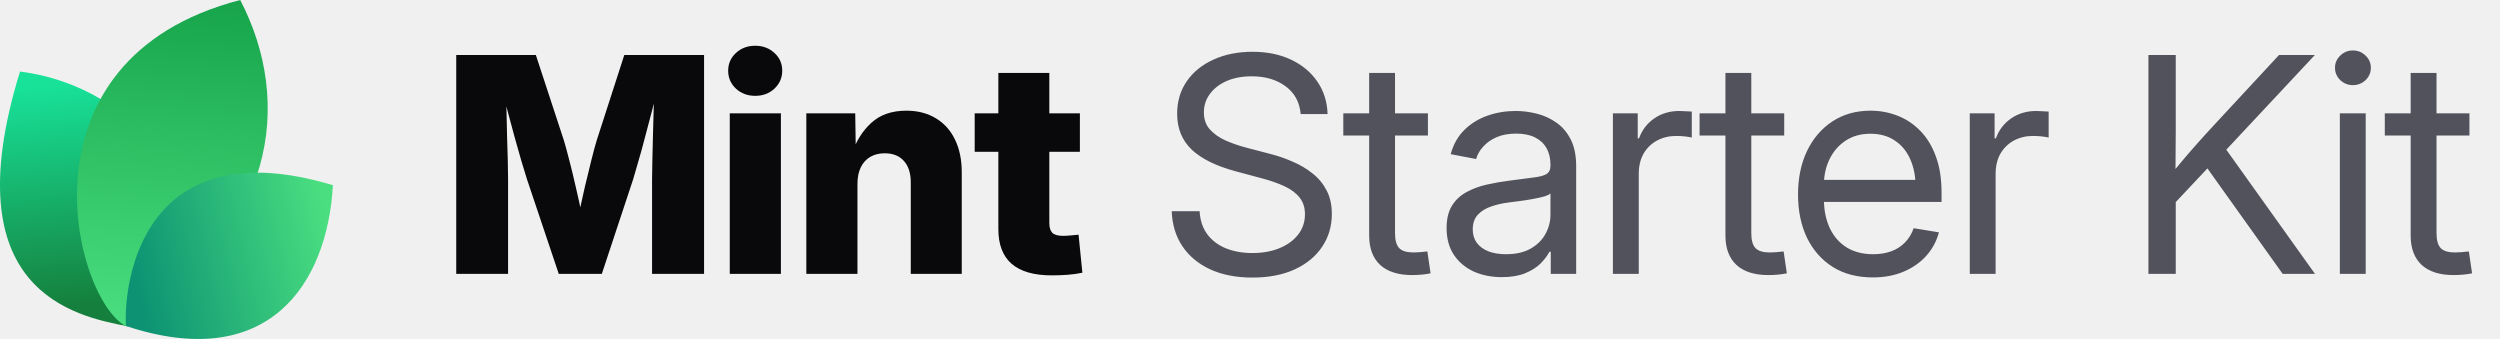
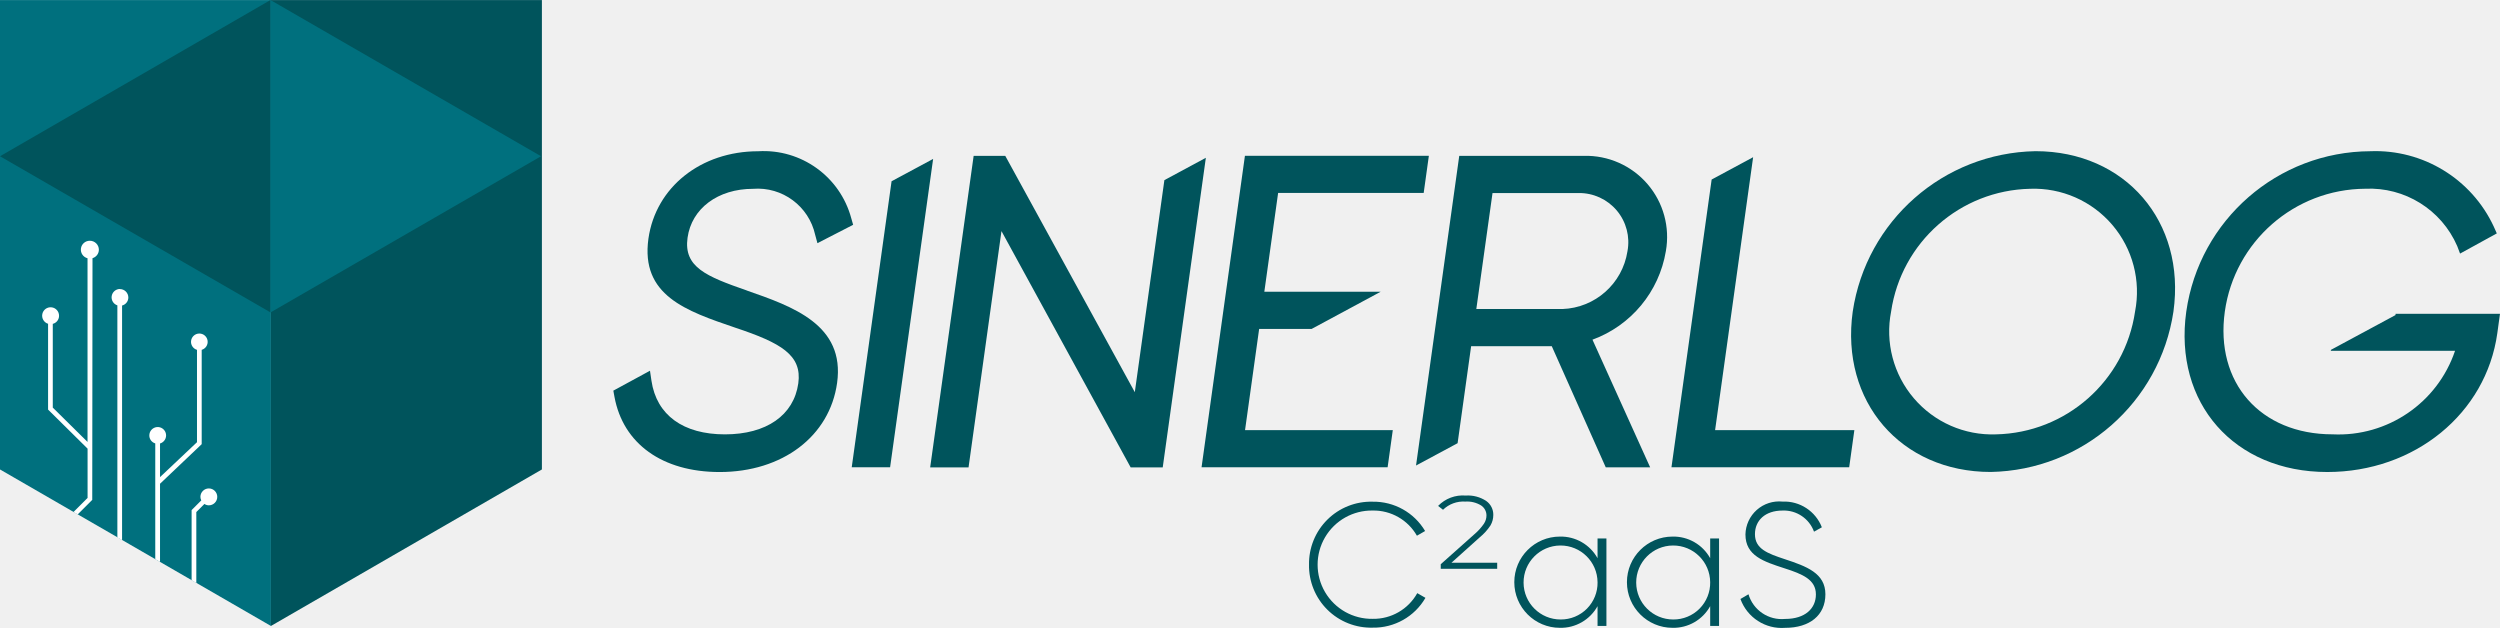
- <svg xmlns="http://www.w3.org/2000/svg" width="177" height="24" viewBox="0 0 177 24" fill="none">
-   <path d="M9.061 23.108C5.268 22.377 -3.391 20.627 1.417 5.064C9.634 6.099 16.973 14.064 9.061 23.108Z" fill="url(#paint0_linear_17557_2020)" />
-   <path d="M8.919 23.094C5.276 21.222 0.784 4.209 17.007 0C20.757 7.193 19.621 16.545 8.919 23.094Z" fill="url(#paint1_linear_17557_2020)" />
-   <path d="M8.914 23.079C8.735 19.882 10.159 9.085 23.57 13.111C23.181 20.123 18.984 26.418 8.914 23.079Z" fill="url(#paint2_linear_17557_2020)" />
-   <path d="M32.301 19.392V3.894H37.938L39.925 9.948C40.036 10.315 40.164 10.787 40.31 11.362C40.462 11.938 40.611 12.552 40.757 13.204C40.91 13.855 41.048 14.483 41.173 15.086C41.305 15.682 41.412 16.192 41.495 16.615H40.695C40.771 16.192 40.871 15.682 40.996 15.086C41.128 14.49 41.267 13.866 41.412 13.214C41.565 12.562 41.714 11.948 41.86 11.373C42.005 10.79 42.133 10.315 42.244 9.948L44.2 3.894H49.848V19.392H46.166V12.704C46.166 12.357 46.173 11.917 46.187 11.383C46.2 10.849 46.214 10.27 46.228 9.646C46.249 9.022 46.266 8.391 46.28 7.753C46.301 7.115 46.311 6.519 46.311 5.964H46.623C46.485 6.561 46.332 7.181 46.166 7.826C45.999 8.471 45.833 9.102 45.666 9.719C45.507 10.336 45.351 10.901 45.198 11.414C45.053 11.928 44.928 12.357 44.824 12.704L42.608 19.392H39.561L37.314 12.704C37.203 12.357 37.072 11.928 36.919 11.414C36.773 10.901 36.614 10.34 36.441 9.729C36.274 9.112 36.104 8.481 35.931 7.836C35.764 7.192 35.608 6.567 35.463 5.964H35.827C35.834 6.512 35.844 7.105 35.858 7.743C35.872 8.374 35.886 9.005 35.9 9.636C35.92 10.26 35.938 10.839 35.952 11.373C35.965 11.907 35.972 12.351 35.972 12.704V19.392H32.301ZM51.668 19.392V8.024H55.288V19.392H51.668ZM53.468 6.786C52.927 6.786 52.473 6.616 52.105 6.276C51.738 5.93 51.554 5.507 51.554 5.007C51.554 4.508 51.738 4.088 52.105 3.749C52.473 3.409 52.927 3.239 53.468 3.239C54.009 3.239 54.463 3.409 54.83 3.749C55.198 4.082 55.382 4.501 55.382 5.007C55.382 5.507 55.198 5.93 54.83 6.276C54.463 6.616 54.009 6.786 53.468 6.786ZM60.708 13.027V19.392H57.088V8.024H60.551L60.593 10.967H60.281C60.593 10.024 61.061 9.268 61.685 8.7C62.309 8.124 63.138 7.836 64.171 7.836C64.975 7.836 65.672 8.017 66.262 8.377C66.851 8.731 67.302 9.234 67.614 9.885C67.933 10.537 68.092 11.307 68.092 12.194V19.392H64.483V12.912C64.483 12.26 64.32 11.754 63.994 11.394C63.675 11.033 63.221 10.853 62.632 10.853C62.25 10.853 61.914 10.936 61.623 11.102C61.332 11.269 61.106 11.515 60.947 11.841C60.787 12.16 60.708 12.555 60.708 13.027ZM76.456 8.024V10.749H69.008V8.024H76.456ZM70.683 5.163H74.292V15.783C74.292 16.102 74.361 16.334 74.5 16.48C74.646 16.625 74.899 16.698 75.259 16.698C75.405 16.698 75.596 16.688 75.831 16.667C76.074 16.646 76.251 16.629 76.362 16.615L76.632 19.309C76.313 19.378 75.963 19.427 75.582 19.455C75.207 19.482 74.836 19.496 74.469 19.496C73.2 19.496 72.25 19.222 71.619 18.674C70.995 18.127 70.683 17.308 70.683 16.22V5.163Z" fill="#09090B" />
-   <path d="M88.667 19.652C87.523 19.652 86.528 19.458 85.682 19.07C84.843 18.681 84.188 18.137 83.716 17.437C83.245 16.736 82.992 15.908 82.957 14.951H84.933C84.968 15.596 85.148 16.14 85.474 16.584C85.8 17.021 86.24 17.354 86.795 17.582C87.35 17.804 87.974 17.915 88.667 17.915C89.388 17.915 90.026 17.801 90.581 17.572C91.143 17.343 91.583 17.024 91.902 16.615C92.228 16.199 92.391 15.717 92.391 15.169C92.391 14.698 92.266 14.306 92.017 13.994C91.767 13.675 91.413 13.408 90.956 13.193C90.498 12.978 89.954 12.787 89.323 12.621L87.502 12.132C86.123 11.765 85.082 11.255 84.382 10.603C83.689 9.944 83.342 9.095 83.342 8.055C83.342 7.174 83.571 6.404 84.028 5.746C84.486 5.087 85.117 4.577 85.921 4.217C86.726 3.849 87.645 3.666 88.678 3.666C89.718 3.666 90.63 3.853 91.413 4.227C92.204 4.602 92.824 5.122 93.275 5.787C93.726 6.446 93.965 7.209 93.993 8.076H92.089C92.013 7.23 91.656 6.574 91.018 6.11C90.387 5.638 89.586 5.403 88.615 5.403C87.95 5.403 87.36 5.513 86.847 5.735C86.341 5.957 85.946 6.262 85.661 6.651C85.377 7.032 85.235 7.469 85.235 7.961C85.235 8.447 85.377 8.849 85.661 9.168C85.946 9.48 86.317 9.74 86.774 9.948C87.232 10.149 87.724 10.319 88.251 10.457L89.884 10.884C90.439 11.023 90.977 11.206 91.496 11.435C92.023 11.657 92.495 11.934 92.911 12.267C93.334 12.593 93.67 12.995 93.92 13.474C94.17 13.945 94.294 14.504 94.294 15.149C94.294 16.015 94.066 16.788 93.608 17.468C93.157 18.148 92.512 18.681 91.673 19.07C90.834 19.458 89.832 19.652 88.667 19.652ZM101.097 8.024V9.594H95.106V8.024H101.097ZM96.937 5.163H98.767V16.521C98.767 17 98.865 17.347 99.059 17.562C99.26 17.77 99.6 17.874 100.078 17.874C100.21 17.874 100.366 17.867 100.546 17.853C100.733 17.832 100.903 17.815 101.056 17.801L101.285 19.351C101.097 19.392 100.886 19.423 100.65 19.444C100.414 19.465 100.189 19.475 99.974 19.475C98.996 19.475 98.244 19.236 97.717 18.758C97.197 18.272 96.937 17.579 96.937 16.677V5.163ZM106.33 19.621C105.595 19.621 104.932 19.489 104.343 19.226C103.754 18.955 103.285 18.564 102.939 18.05C102.592 17.53 102.419 16.896 102.419 16.147C102.419 15.495 102.547 14.965 102.804 14.556C103.06 14.146 103.403 13.828 103.833 13.599C104.263 13.363 104.742 13.186 105.269 13.068C105.796 12.95 106.333 12.857 106.881 12.787C107.574 12.69 108.132 12.617 108.555 12.569C108.978 12.52 109.287 12.441 109.481 12.33C109.675 12.212 109.772 12.014 109.772 11.737V11.654C109.772 11.203 109.679 10.815 109.492 10.489C109.311 10.163 109.041 9.91 108.68 9.729C108.32 9.549 107.872 9.459 107.338 9.459C106.805 9.459 106.34 9.546 105.945 9.719C105.556 9.892 105.241 10.118 104.998 10.395C104.755 10.665 104.593 10.953 104.509 11.258L102.71 10.915C102.897 10.222 103.22 9.65 103.677 9.199C104.135 8.748 104.679 8.412 105.31 8.19C105.941 7.968 106.607 7.857 107.307 7.857C107.8 7.857 108.295 7.92 108.795 8.044C109.301 8.169 109.765 8.381 110.188 8.679C110.611 8.97 110.951 9.369 111.208 9.875C111.464 10.374 111.593 11.005 111.593 11.768V19.392H109.793V17.822H109.7C109.568 18.085 109.363 18.359 109.086 18.643C108.809 18.921 108.444 19.153 107.994 19.34C107.543 19.527 106.988 19.621 106.33 19.621ZM106.621 17.998C107.321 17.998 107.904 17.867 108.368 17.603C108.84 17.333 109.19 16.986 109.419 16.563C109.654 16.133 109.772 15.682 109.772 15.211V13.692C109.703 13.769 109.554 13.841 109.325 13.911C109.096 13.973 108.829 14.032 108.524 14.088C108.226 14.143 107.921 14.192 107.609 14.233C107.304 14.275 107.033 14.309 106.798 14.337C106.354 14.393 105.938 14.49 105.549 14.628C105.168 14.76 104.86 14.954 104.624 15.211C104.388 15.467 104.27 15.811 104.27 16.241C104.27 16.615 104.367 16.934 104.561 17.198C104.762 17.461 105.04 17.662 105.393 17.801C105.747 17.933 106.156 17.998 106.621 17.998ZM114.193 19.392V8.024H115.951V9.792H116.045C116.253 9.209 116.61 8.741 117.116 8.388C117.622 8.034 118.219 7.857 118.905 7.857C119.058 7.857 119.217 7.864 119.384 7.878C119.55 7.885 119.682 7.892 119.779 7.899V9.74C119.716 9.719 119.578 9.695 119.363 9.667C119.155 9.639 118.922 9.625 118.666 9.625C118.174 9.625 117.726 9.733 117.324 9.948C116.922 10.163 116.603 10.471 116.367 10.874C116.138 11.276 116.024 11.758 116.024 12.319V19.392H114.193ZM126.322 8.024V9.594H120.33V8.024H126.322ZM122.161 5.163H123.992V16.521C123.992 17 124.089 17.347 124.283 17.562C124.484 17.77 124.824 17.874 125.302 17.874C125.434 17.874 125.59 17.867 125.77 17.853C125.958 17.832 126.127 17.815 126.28 17.801L126.509 19.351C126.322 19.392 126.11 19.423 125.874 19.444C125.639 19.465 125.413 19.475 125.198 19.475C124.221 19.475 123.468 19.236 122.941 18.758C122.421 18.272 122.161 17.579 122.161 16.677V5.163ZM132.604 19.642C131.502 19.642 130.555 19.396 129.765 18.903C128.974 18.404 128.364 17.714 127.934 16.834C127.511 15.946 127.3 14.927 127.3 13.775C127.3 12.611 127.511 11.584 127.934 10.697C128.364 9.802 128.964 9.102 129.734 8.596C130.51 8.089 131.408 7.836 132.428 7.836C133.1 7.836 133.738 7.954 134.341 8.19C134.952 8.426 135.489 8.783 135.954 9.261C136.425 9.74 136.793 10.343 137.056 11.071C137.327 11.792 137.462 12.645 137.462 13.63V14.296H128.433V12.735H136.463L135.631 13.297C135.631 12.541 135.506 11.876 135.257 11.3C135.007 10.725 134.643 10.277 134.165 9.958C133.686 9.632 133.107 9.469 132.428 9.469C131.748 9.469 131.162 9.632 130.67 9.958C130.177 10.284 129.796 10.725 129.526 11.279C129.262 11.827 129.13 12.441 129.13 13.12V14.046C129.13 14.864 129.273 15.572 129.557 16.168C129.841 16.757 130.243 17.211 130.763 17.53C131.283 17.842 131.901 17.998 132.615 17.998C133.093 17.998 133.523 17.929 133.905 17.79C134.293 17.645 134.619 17.433 134.882 17.156C135.153 16.879 135.354 16.546 135.486 16.157L137.275 16.449C137.108 17.08 136.81 17.634 136.38 18.113C135.95 18.591 135.413 18.966 134.768 19.236C134.123 19.507 133.402 19.642 132.604 19.642ZM139.459 19.392V8.024H141.217V9.792H141.311C141.519 9.209 141.876 8.741 142.382 8.388C142.888 8.034 143.485 7.857 144.171 7.857C144.324 7.857 144.483 7.864 144.649 7.878C144.816 7.885 144.948 7.892 145.045 7.899V9.74C144.982 9.719 144.844 9.695 144.629 9.667C144.421 9.639 144.188 9.625 143.932 9.625C143.439 9.625 142.992 9.733 142.59 9.948C142.188 10.163 141.869 10.471 141.633 10.874C141.404 11.276 141.29 11.758 141.29 12.319V19.392H139.459ZM153.429 14.961V12.715C153.783 12.257 154.136 11.82 154.49 11.404C154.844 10.981 155.204 10.565 155.572 10.156C155.939 9.74 156.314 9.327 156.695 8.918L161.355 3.894H163.893L157.277 10.967H157.184L153.429 14.961ZM152.108 19.392V3.894H154.043V9.241L154.022 12.559L154.043 13.505V19.392H152.108ZM161.615 19.392L155.967 11.477L157.173 9.969L163.903 19.392H161.615ZM165.661 19.392V8.024H167.492V19.392H165.661ZM166.587 6.027C166.24 6.027 165.942 5.909 165.692 5.673C165.443 5.43 165.318 5.139 165.318 4.799C165.318 4.459 165.443 4.172 165.692 3.936C165.942 3.693 166.24 3.572 166.587 3.572C166.934 3.572 167.232 3.693 167.482 3.936C167.731 4.172 167.856 4.459 167.856 4.799C167.856 5.139 167.731 5.43 167.482 5.673C167.232 5.909 166.934 6.027 166.587 6.027ZM174.836 8.024V9.594H168.844V8.024H174.836ZM170.675 5.163H172.506V16.521C172.506 17 172.603 17.347 172.797 17.562C172.998 17.77 173.338 17.874 173.816 17.874C173.948 17.874 174.104 17.867 174.284 17.853C174.472 17.832 174.641 17.815 174.794 17.801L175.023 19.351C174.836 19.392 174.624 19.423 174.388 19.444C174.153 19.465 173.927 19.475 173.712 19.475C172.735 19.475 171.982 19.236 171.455 18.758C170.935 18.272 170.675 17.579 170.675 16.677V5.163Z" fill="#52525C" />
-   <defs>
-     <linearGradient id="paint0_linear_17557_2020" x1="3.776" y1="5.916" x2="5.232" y2="21.559" gradientUnits="userSpaceOnUse">
-       <stop stop-color="#18E299" />
-       <stop offset="1" stop-color="#15803D" />
-     </linearGradient>
-     <linearGradient id="paint1_linear_17557_2020" x1="12.171" y1="-0.718" x2="10.19" y2="22.983" gradientUnits="userSpaceOnUse">
-       <stop stop-color="#16A34A" />
-       <stop offset="1" stop-color="#4ADE80" />
-     </linearGradient>
-     <linearGradient id="paint2_linear_17557_2020" x1="23.133" y1="15.353" x2="9.338" y2="18.52" gradientUnits="userSpaceOnUse">
-       <stop stop-color="#4ADE80" />
-       <stop offset="1" stop-color="#0D9373" />
-     </linearGradient>
-   </defs>
+ <svg xmlns="http://www.w3.org/2000/svg" id="Logo_Sinerlog_C2aaS" width="159.435" height="40.042" viewBox="0 0 159.435 40.042">
+   <g id="Grupo_3358" data-name="Grupo 3358">
+     <path id="Caminho_8749" data-name="Caminho 8749" d="M17.279,241.59H0v29.934l17.279,9.982Z" transform="translate(0 -241.585)" fill="#00707e" />
+     <path id="Caminho_8750" data-name="Caminho 8750" d="M31.42,241.59H48.7v29.934L31.42,281.505Z" transform="translate(-14.141 -241.585)" fill="#00545c" />
+     <path id="Caminho_8751" data-name="Caminho 8751" d="M0,251.545l17.252,9.96V241.58Z" transform="translate(0 -241.58)" fill="#00545c" />
+     <path id="Caminho_8752" data-name="Caminho 8752" d="M79.643,268c-2.59-.9-4.042-1.49-3.784-3.36s1.936-3.124,4.174-3.124A3.759,3.759,0,0,1,84,264.454l.143.528,2.277-1.171-.121-.423a5.784,5.784,0,0,0-5.934-4.268c-3.657,0-6.533,2.293-7,5.571-.506,3.624,2.392,4.609,5.538,5.681,2.926.973,4.268,1.749,4.02,3.547-.286,2.04-2.035,3.256-4.68,3.256s-4.361-1.215-4.686-3.426l-.093-.632-2.337,1.27.071.39c.55,3,3.058,4.8,6.709,4.8,4.009,0,7.017-2.282,7.49-5.681.517-3.712-2.827-4.873-5.774-5.9" transform="translate(-32.012 -249.474)" fill="#00545c" />
+     <path id="Caminho_8753" data-name="Caminho 8753" d="M226.418,259.11a12.008,12.008,0,0,0-11.653,10.229c-.8,5.736,3.069,10.229,8.8,10.229a12.008,12.008,0,0,0,11.653-10.229c.8-5.736-3.069-10.229-8.8-10.229m6.352,10.229a9.163,9.163,0,0,1-8.871,7.831,6.572,6.572,0,0,1-6.687-7.831,9.168,9.168,0,0,1,8.871-7.831,6.574,6.574,0,0,1,6.687,7.831" transform="translate(-96.609 -249.469)" fill="#00545c" />
+     <path id="Caminho_8754" data-name="Caminho 8754" d="M101.311,261.434,98.77,279.676h2.447l2.744-19.666Z" transform="translate(-44.452 -249.875)" fill="#00545c" />
+     <path id="Caminho_8755" data-name="Caminho 8755" d="M142.107,277.144l.9-6.456h3.349l4.4-2.37h-7.419l.88-6.3H153.5l.33-2.37H142.1l-2.766,19.864H151.2l.33-2.37Z" transform="translate(-62.706 -249.712)" fill="#00545c" />
+     <path id="Caminho_8756" data-name="Caminho 8756" d="M122.8,261.2l-1.886,13.523-8.26-15.069h-2.018l-2.772,19.864h2.447l2.1-15.068,8.238,15.068h2.046l2.75-19.743Z" transform="translate(-48.543 -249.712)" fill="#00545c" />
+     <path id="Caminho_8757" data-name="Caminho 8757" d="M175.462,271.375a7.285,7.285,0,0,0,4.68-5.642,5.175,5.175,0,0,0-5.235-6.082h-7.941L164.21,279.4l2.651-1.424.863-6.187h5.142l3.443,7.727h2.832Zm-7.408-1.952,1.034-7.4h5.488a3.131,3.131,0,0,1,3.118,3.712,4.353,4.353,0,0,1-4.147,3.685H168.06Z" transform="translate(-73.904 -249.712)" fill="#00545c" />
+     <path id="Caminho_8758" data-name="Caminho 8758" d="M196.613,277.216l2.425-17.406-2.645,1.424-2.563,18.352h11.334l.33-2.37Z" transform="translate(-87.234 -249.785)" fill="#00545c" />
+     <path id="Caminho_8759" data-name="Caminho 8759" d="M266.794,269.475l-.011.093h0l-4.114,2.216-.011.06h7.925a7.846,7.846,0,0,1-7.809,5.329c-4.614,0-7.507-3.294-6.874-7.831a9.1,9.1,0,0,1,8.948-7.831,6.087,6.087,0,0,1,5.873,3.657l.181.478,2.343-1.287-.193-.434a8.325,8.325,0,0,0-7.875-4.807,11.909,11.909,0,0,0-11.736,10.229c-.814,5.829,3.052,10.229,8.992,10.229,5.565,0,10.13-3.723,10.845-8.854l.17-1.237h-6.66Z" transform="translate(-114.014 -249.474)" fill="#00545c" />
+     <path id="Caminho_8760" data-name="Caminho 8760" d="M7.931,269.5a.567.567,0,0,0-.148,1.116V282.33l-2.216-2.189V274.8a.53.53,0,0,0,.4-.511.539.539,0,1,0-.7.506v5.472l2.519,2.491V285.9l-.9.9.269.154.929-.929L8.1,270.611a.567.567,0,0,0,.407-.539.575.575,0,0,0-.572-.572" transform="translate(-2.201 -254.146)" fill="#fff" />
+     <path id="Caminho_8761" data-name="Caminho 8761" d="M20.658,287.311v-6.016a.531.531,0,1,0-.3,0v5.89L18,289.412v-2.145a.535.535,0,1,0-.682-.511.526.526,0,0,0,.379.506v7.386l.3.17H18v-4.983l2.64-2.508.017-.016Z" transform="translate(-7.795 -258.984)" fill="#fff" />
+     <path id="Caminho_8762" data-name="Caminho 8762" d="M23.32,298.22a.54.54,0,0,0-.539.539.524.524,0,0,0,.055.225l-.616.616v4.477l.3.176v-4.526l.517-.517a.5.5,0,0,0,.28.088.539.539,0,1,0,0-1.078" transform="translate(-10 -267.071)" fill="#fff" />
+     <path id="Caminho_8763" data-name="Caminho 8763" d="M13.479,275.09a.536.536,0,0,0-.17,1.045v14.8l.3.176V276.146a.53.53,0,0,0,.4-.511.54.54,0,0,0-.539-.539" transform="translate(-5.824 -256.661)" fill="#fff" />
+     <path id="Caminho_8764" data-name="Caminho 8764" d="M31.37,261.509l17.252-9.96L31.37,241.59Z" transform="translate(-14.118 -241.585)" fill="#00707e" />
+     <g id="Grupo_3357" data-name="Grupo 3357" transform="translate(83.482 31.605)">
+       <path id="Caminho_8765" data-name="Caminho 8765" d="M151.8,303.78a3.952,3.952,0,0,1,4.059-4.02,3.819,3.819,0,0,1,3.344,1.87l-.522.3a3.183,3.183,0,0,0-2.821-1.606,3.454,3.454,0,1,0,0,6.907,3.19,3.19,0,0,0,2.843-1.639l.522.3a3.81,3.81,0,0,1-3.366,1.9,3.953,3.953,0,0,1-4.059-4.026Z" transform="translate(-151.8 -299.37)" fill="#00545c" />
+       <path id="Caminho_8766" data-name="Caminho 8766" d="M170.537,303.34v.379h-3.6v-.291L169.1,301.5a3.36,3.36,0,0,0,.594-.66.95.95,0,0,0,.159-.522.763.763,0,0,0-.341-.638,1.7,1.7,0,0,0-1.006-.247,1.864,1.864,0,0,0-1.424.522l-.313-.247a2.2,2.2,0,0,1,1.76-.66,2.121,2.121,0,0,1,1.309.346,1.07,1.07,0,0,1,.451.891,1.322,1.322,0,0,1-.181.671,3.436,3.436,0,0,1-.687.759l-1.8,1.617h2.92Z" transform="translate(-158.537 -299.05)" fill="#00545c" />
+       <path id="Caminho_8767" data-name="Caminho 8767" d="M181.5,303.926V309.5h-.566v-1.259a2.677,2.677,0,0,1-2.4,1.38,2.909,2.909,0,0,1,0-5.818,2.677,2.677,0,0,1,2.4,1.38v-1.259h.566Zm-.566,2.788a2.359,2.359,0,1,0-2.354,2.376A2.337,2.337,0,0,0,180.935,306.715Z" transform="translate(-162.534 -301.188)" fill="#00545c" />
+       <path id="Caminho_8768" data-name="Caminho 8768" d="M194.561,303.926V309.5h-.566v-1.259a2.677,2.677,0,0,1-2.4,1.38,2.909,2.909,0,0,1,0-5.818,2.677,2.677,0,0,1,2.4,1.38v-1.259h.566Zm-.566,2.788a2.359,2.359,0,1,0-2.354,2.376A2.337,2.337,0,0,0,193.995,306.715Z" transform="translate(-168.412 -301.188)" fill="#00545c" />
+       <path id="Caminho_8769" data-name="Caminho 8769" d="M201.83,305.959l.511-.3a2.214,2.214,0,0,0,2.337,1.573c1.281,0,1.963-.671,1.963-1.562,0-.935-.825-1.292-2.018-1.672-1.3-.423-2.475-.792-2.475-2.15a2.151,2.151,0,0,1,2.365-2.1,2.574,2.574,0,0,1,2.508,1.639l-.5.28a2.049,2.049,0,0,0-2.007-1.347c-1.116,0-1.76.638-1.76,1.507,0,.935.792,1.226,1.908,1.595,1.38.456,2.585.891,2.585,2.238s-1.012,2.139-2.563,2.139a2.8,2.8,0,0,1-2.854-1.837Z" transform="translate(-174.316 -299.365)" fill="#00545c" />
+     </g>
+   </g>
</svg>
